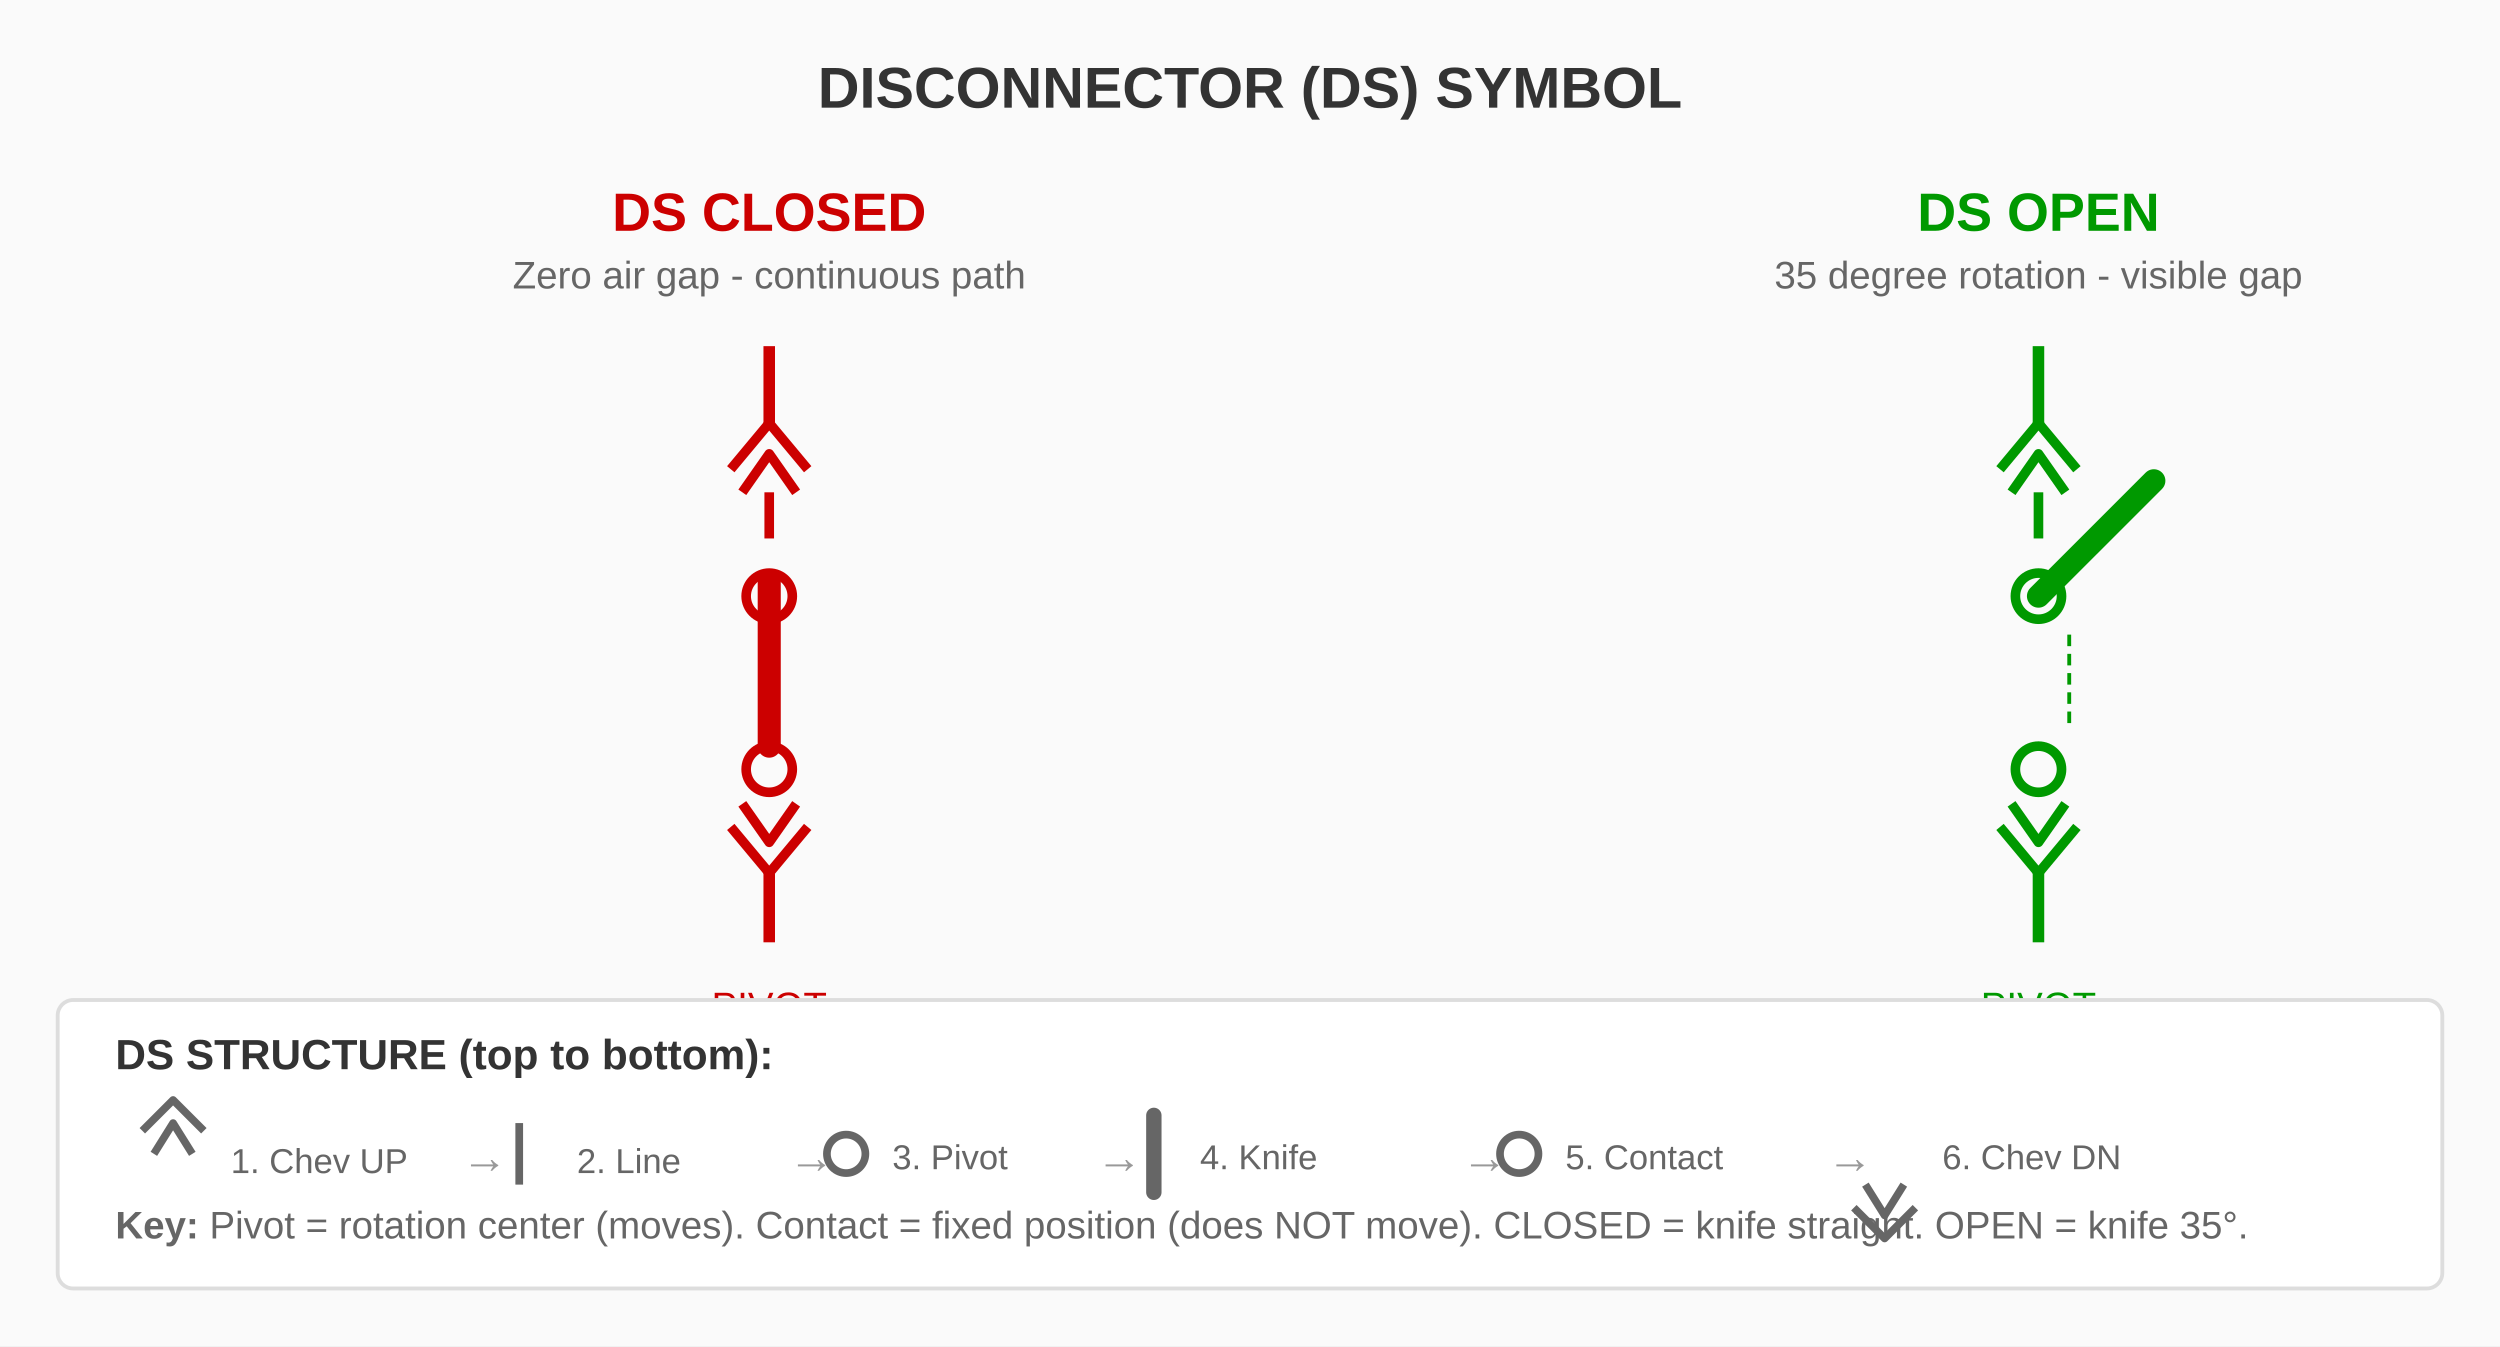
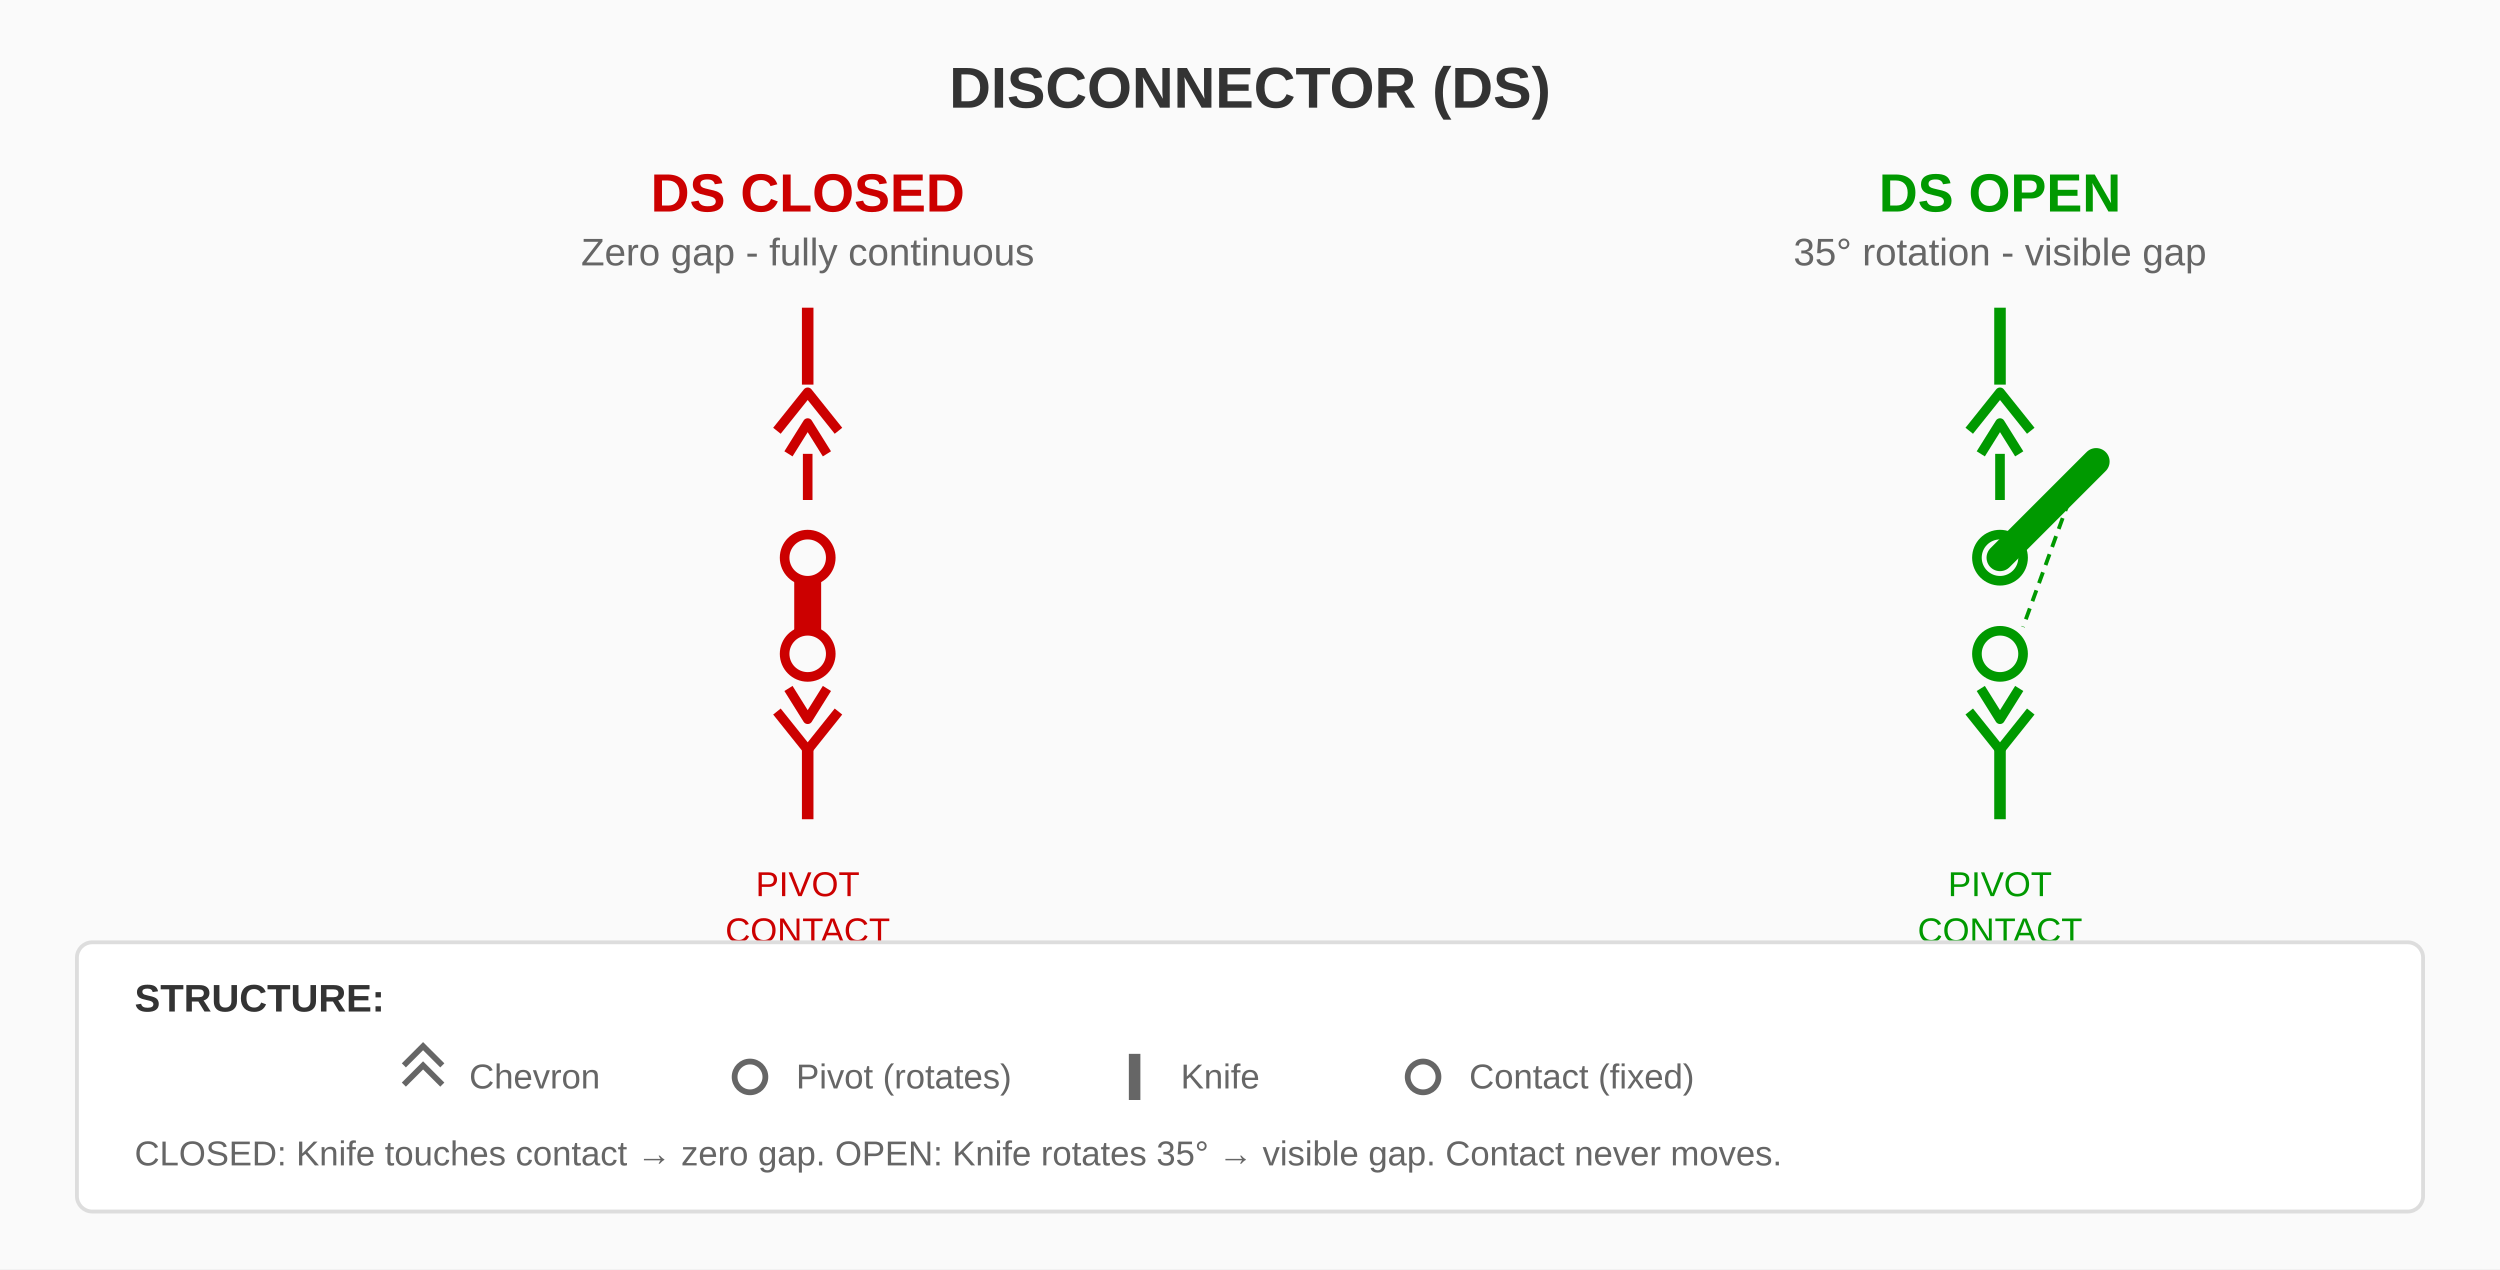
- <svg xmlns="http://www.w3.org/2000/svg" viewBox="0 0 650 350">
-   <rect width="650" height="350" fill="#fafafa" />
-   <text x="325" y="28" text-anchor="middle" font-family="Arial" font-size="15" font-weight="bold" fill="#333">DISCONNECTOR (DS) SYMBOL</text>
-   <g transform="translate(100, 60)">
+ <svg xmlns="http://www.w3.org/2000/svg" viewBox="0 0 650 330">
+   <rect width="650" height="330" fill="#fafafa" />
+   <text x="325" y="28" text-anchor="middle" font-family="Arial" font-size="15" font-weight="bold" fill="#333">DISCONNECTOR (DS)</text>
+   <g transform="translate(110, 55)">
    <text x="100" y="0" text-anchor="middle" font-family="Arial" font-size="14" font-weight="bold" fill="#CC0000">DS CLOSED</text>
-     <text x="100" y="15" text-anchor="middle" font-family="Arial" font-size="10" fill="#666">Zero air gap - continuous path</text>
-     <line x1="100" y1="30" x2="100" y2="50" stroke="#CC0000" stroke-width="3" />
-     <polyline points="90,62 100,50 110,62" fill="none" stroke="#CC0000" stroke-width="2.5" stroke-linejoin="round" />
-     <polyline points="93,68 100,58 107,68" fill="none" stroke="#CC0000" stroke-width="2.5" stroke-linejoin="round" />
-     <line x1="100" y1="68" x2="100" y2="80" stroke="#CC0000" stroke-width="2.5" />
-     <circle cx="100" cy="95" r="6" fill="none" stroke="#CC0000" stroke-width="2.5" />
-     <line x1="100" y1="91" x2="100" y2="134" stroke="#CC0000" stroke-width="6" stroke-linecap="round" />
-     <circle cx="100" cy="140" r="6" fill="none" stroke="#CC0000" stroke-width="2.5" />
-     <polyline points="90,155 100,167 110,155" fill="none" stroke="#CC0000" stroke-width="2.5" stroke-linejoin="round" />
-     <polyline points="93,149 100,159 107,149" fill="none" stroke="#CC0000" stroke-width="2.5" stroke-linejoin="round" />
-     <line x1="100" y1="167" x2="100" y2="185" stroke="#CC0000" stroke-width="3" />
-     <text x="100" y="205" text-anchor="middle" font-family="Arial" font-size="10" fill="#CC0000">PIVOT</text>
-     <text x="100" y="218" text-anchor="middle" font-family="Arial" font-size="10" fill="#CC0000">CONTACT</text>
-     <text x="100" y="238" text-anchor="middle" font-family="Arial" font-size="12" font-weight="bold" fill="#CC0000">ZERO GAP</text>
+     <text x="100" y="14" text-anchor="middle" font-family="Arial" font-size="10" fill="#666">Zero gap - fully continuous</text>
+     <line x1="100" y1="25" x2="100" y2="45" stroke="#CC0000" stroke-width="3" />
+     <polyline points="92,57 100,47 108,57" fill="none" stroke="#CC0000" stroke-width="2.5" stroke-linejoin="round" />
+     <polyline points="95,63 100,55 105,63" fill="none" stroke="#CC0000" stroke-width="2.5" stroke-linejoin="round" />
+     <line x1="100" y1="63" x2="100" y2="75" stroke="#CC0000" stroke-width="2.5" />
+     <circle cx="100" cy="90" r="6" fill="none" stroke="#CC0000" stroke-width="2.5" />
+     <line x1="100" y1="96" x2="100" y2="109" stroke="#CC0000" stroke-width="7" stroke-linecap="butt" />
+     <circle cx="100" cy="115" r="6" fill="none" stroke="#CC0000" stroke-width="2.5" />
+     <polyline points="92,130 100,140 108,130" fill="none" stroke="#CC0000" stroke-width="2.5" stroke-linejoin="round" />
+     <polyline points="95,124 100,132 105,124" fill="none" stroke="#CC0000" stroke-width="2.5" stroke-linejoin="round" />
+     <line x1="100" y1="140" x2="100" y2="158" stroke="#CC0000" stroke-width="3" />
+     <text x="100" y="178" text-anchor="middle" font-family="Arial" font-size="9" fill="#CC0000">PIVOT</text>
+     <text x="100" y="190" text-anchor="middle" font-family="Arial" font-size="9" fill="#CC0000">CONTACT</text>
+     <text x="100" y="210" text-anchor="middle" font-family="Arial" font-size="12" font-weight="bold" fill="#CC0000">ZERO GAP</text>
  </g>
-   <g transform="translate(430, 60)">
+   <g transform="translate(420, 55)">
    <text x="100" y="0" text-anchor="middle" font-family="Arial" font-size="14" font-weight="bold" fill="#009900">DS OPEN</text>
-     <text x="100" y="15" text-anchor="middle" font-family="Arial" font-size="10" fill="#666">35 degree rotation - visible gap</text>
-     <line x1="100" y1="30" x2="100" y2="50" stroke="#009900" stroke-width="3" />
-     <polyline points="90,62 100,50 110,62" fill="none" stroke="#009900" stroke-width="2.5" stroke-linejoin="round" />
-     <polyline points="93,68 100,58 107,68" fill="none" stroke="#009900" stroke-width="2.5" stroke-linejoin="round" />
-     <line x1="100" y1="68" x2="100" y2="80" stroke="#009900" stroke-width="2.5" />
-     <circle cx="100" cy="95" r="6" fill="none" stroke="#009900" stroke-width="2.5" />
-     <line x1="100" y1="95" x2="130" y2="65" stroke="#009900" stroke-width="6" stroke-linecap="round" />
-     <circle cx="100" cy="140" r="6" fill="none" stroke="#009900" stroke-width="2.5" />
-     <polyline points="90,155 100,167 110,155" fill="none" stroke="#009900" stroke-width="2.5" stroke-linejoin="round" />
-     <polyline points="93,149 100,159 107,149" fill="none" stroke="#009900" stroke-width="2.5" stroke-linejoin="round" />
-     <line x1="100" y1="167" x2="100" y2="185" stroke="#009900" stroke-width="3" />
-     <line x1="108" y1="105" x2="108" y2="130" stroke="#009900" stroke-width="1" stroke-dasharray="3,2" />
-     <text x="100" y="205" text-anchor="middle" font-family="Arial" font-size="10" fill="#009900">PIVOT</text>
-     <text x="100" y="218" text-anchor="middle" font-family="Arial" font-size="10" fill="#009900">CONTACT</text>
-     <text x="100" y="238" text-anchor="middle" font-family="Arial" font-size="12" font-weight="bold" fill="#009900">35° GAP</text>
+     <text x="100" y="14" text-anchor="middle" font-family="Arial" font-size="10" fill="#666">35° rotation - visible gap</text>
+     <line x1="100" y1="25" x2="100" y2="45" stroke="#009900" stroke-width="3" />
+     <polyline points="92,57 100,47 108,57" fill="none" stroke="#009900" stroke-width="2.5" stroke-linejoin="round" />
+     <polyline points="95,63 100,55 105,63" fill="none" stroke="#009900" stroke-width="2.5" stroke-linejoin="round" />
+     <line x1="100" y1="63" x2="100" y2="75" stroke="#009900" stroke-width="2.5" />
+     <circle cx="100" cy="90" r="6" fill="none" stroke="#009900" stroke-width="2.5" />
+     <line x1="100" y1="90" x2="125" y2="65" stroke="#009900" stroke-width="7" stroke-linecap="round" />
+     <circle cx="100" cy="115" r="6" fill="none" stroke="#009900" stroke-width="2.5" />
+     <line x1="118" y1="75" x2="106" y2="108" stroke="#009900" stroke-width="1" stroke-dasharray="3,2" />
+     <polyline points="92,130 100,140 108,130" fill="none" stroke="#009900" stroke-width="2.5" stroke-linejoin="round" />
+     <polyline points="95,124 100,132 105,124" fill="none" stroke="#009900" stroke-width="2.5" stroke-linejoin="round" />
+     <line x1="100" y1="140" x2="100" y2="158" stroke="#009900" stroke-width="3" />
+     <text x="100" y="178" text-anchor="middle" font-family="Arial" font-size="9" fill="#009900">PIVOT</text>
+     <text x="100" y="190" text-anchor="middle" font-family="Arial" font-size="9" fill="#009900">CONTACT</text>
+     <text x="100" y="210" text-anchor="middle" font-family="Arial" font-size="12" font-weight="bold" fill="#009900">VISIBLE GAP</text>
  </g>
-   <g transform="translate(15, 260)">
-     <rect x="0" y="0" width="620" height="75" fill="#fff" stroke="#ddd" rx="4" />
-     <text x="15" y="18" font-family="Arial" font-size="11" font-weight="bold" fill="#333">DS STRUCTURE (top to bottom):</text>
-     <g transform="translate(30, 40)">
-       <polyline points="-8,-6 0,-14 8,-6" fill="none" stroke="#666" stroke-width="2" stroke-linejoin="round" />
-       <polyline points="-5,0 0,-8 5,0" fill="none" stroke="#666" stroke-width="2" stroke-linejoin="round" />
-       <text x="15" y="5" font-family="Arial" font-size="9" fill="#666">1. Chev UP</text>
+   <g transform="translate(20, 245)">
+     <rect x="0" y="0" width="610" height="70" fill="#fff" stroke="#ddd" rx="4" />
+     <text x="15" y="18" font-family="Arial" font-size="10" font-weight="bold" fill="#333">STRUCTURE:</text>
+     <g transform="translate(90, 35)">
+       <polyline points="-5,-3 0,-8 5,-3" fill="none" stroke="#666" stroke-width="1.5" />
+       <polyline points="-5,2 0,-3 5,2" fill="none" stroke="#666" stroke-width="1.5" />
+       <text x="12" y="3" font-family="Arial" font-size="9" fill="#666">Chevron</text>
    </g>
-     <text x="105" y="45" font-family="Arial" font-size="12" fill="#999">→</text>
-     <g transform="translate(120, 40)">
-       <line x1="0" y1="-8" x2="0" y2="8" stroke="#666" stroke-width="2" />
-       <text x="15" y="5" font-family="Arial" font-size="9" fill="#666">2. Line</text>
+     <g transform="translate(175, 35)">
+       <circle cx="0" cy="0" r="4" fill="none" stroke="#666" stroke-width="1.5" />
+       <text x="12" y="3" font-family="Arial" font-size="9" fill="#666">Pivot (rotates)</text>
    </g>
-     <text x="190" y="45" font-family="Arial" font-size="12" fill="#999">→</text>
-     <g transform="translate(205, 40)">
-       <circle cx="0" cy="0" r="5" fill="none" stroke="#666" stroke-width="2" />
-       <text x="12" y="4" font-family="Arial" font-size="9" fill="#666">3. Pivot</text>
+     <g transform="translate(275, 35)">
+       <line x1="0" y1="-6" x2="0" y2="6" stroke="#666" stroke-width="3" />
+       <text x="12" y="3" font-family="Arial" font-size="9" fill="#666">Knife</text>
    </g>
-     <text x="270" y="45" font-family="Arial" font-size="12" fill="#999">→</text>
-     <g transform="translate(285, 40)">
-       <line x1="0" y1="-10" x2="0" y2="10" stroke="#666" stroke-width="4" stroke-linecap="round" />
-       <text x="12" y="4" font-family="Arial" font-size="9" fill="#666">4. Knife</text>
+     <g transform="translate(350, 35)">
+       <circle cx="0" cy="0" r="4" fill="none" stroke="#666" stroke-width="1.5" />
+       <text x="12" y="3" font-family="Arial" font-size="9" fill="#666">Contact (fixed)</text>
    </g>
-     <text x="365" y="45" font-family="Arial" font-size="12" fill="#999">→</text>
-     <g transform="translate(380, 40)">
-       <circle cx="0" cy="0" r="5" fill="none" stroke="#666" stroke-width="2" />
-       <text x="12" y="4" font-family="Arial" font-size="9" fill="#666">5. Contact</text>
-     </g>
-     <text x="460" y="45" font-family="Arial" font-size="12" fill="#999">→</text>
-     <g transform="translate(475, 40)">
-       <polyline points="-8,14 0,22 8,14" fill="none" stroke="#666" stroke-width="2" stroke-linejoin="round" />
-       <polyline points="-5,8 0,16 5,8" fill="none" stroke="#666" stroke-width="2" stroke-linejoin="round" />
-       <text x="15" y="4" font-family="Arial" font-size="9" fill="#666">6. Chev DN</text>
-     </g>
-     <text x="15" y="62" font-family="Arial" font-size="10" fill="#666">
-       <tspan font-weight="bold">Key:</tspan> Pivot = rotation center (moves). Contact = fixed position (does NOT move). CLOSED = knife straight. OPEN = knife 35°.
+     <text x="15" y="58" font-family="Arial" font-size="9" fill="#666">
+       CLOSED: Knife touches contact → zero gap. OPEN: Knife rotates 35° → visible gap. Contact never moves.
    </text>
  </g>
</svg>
